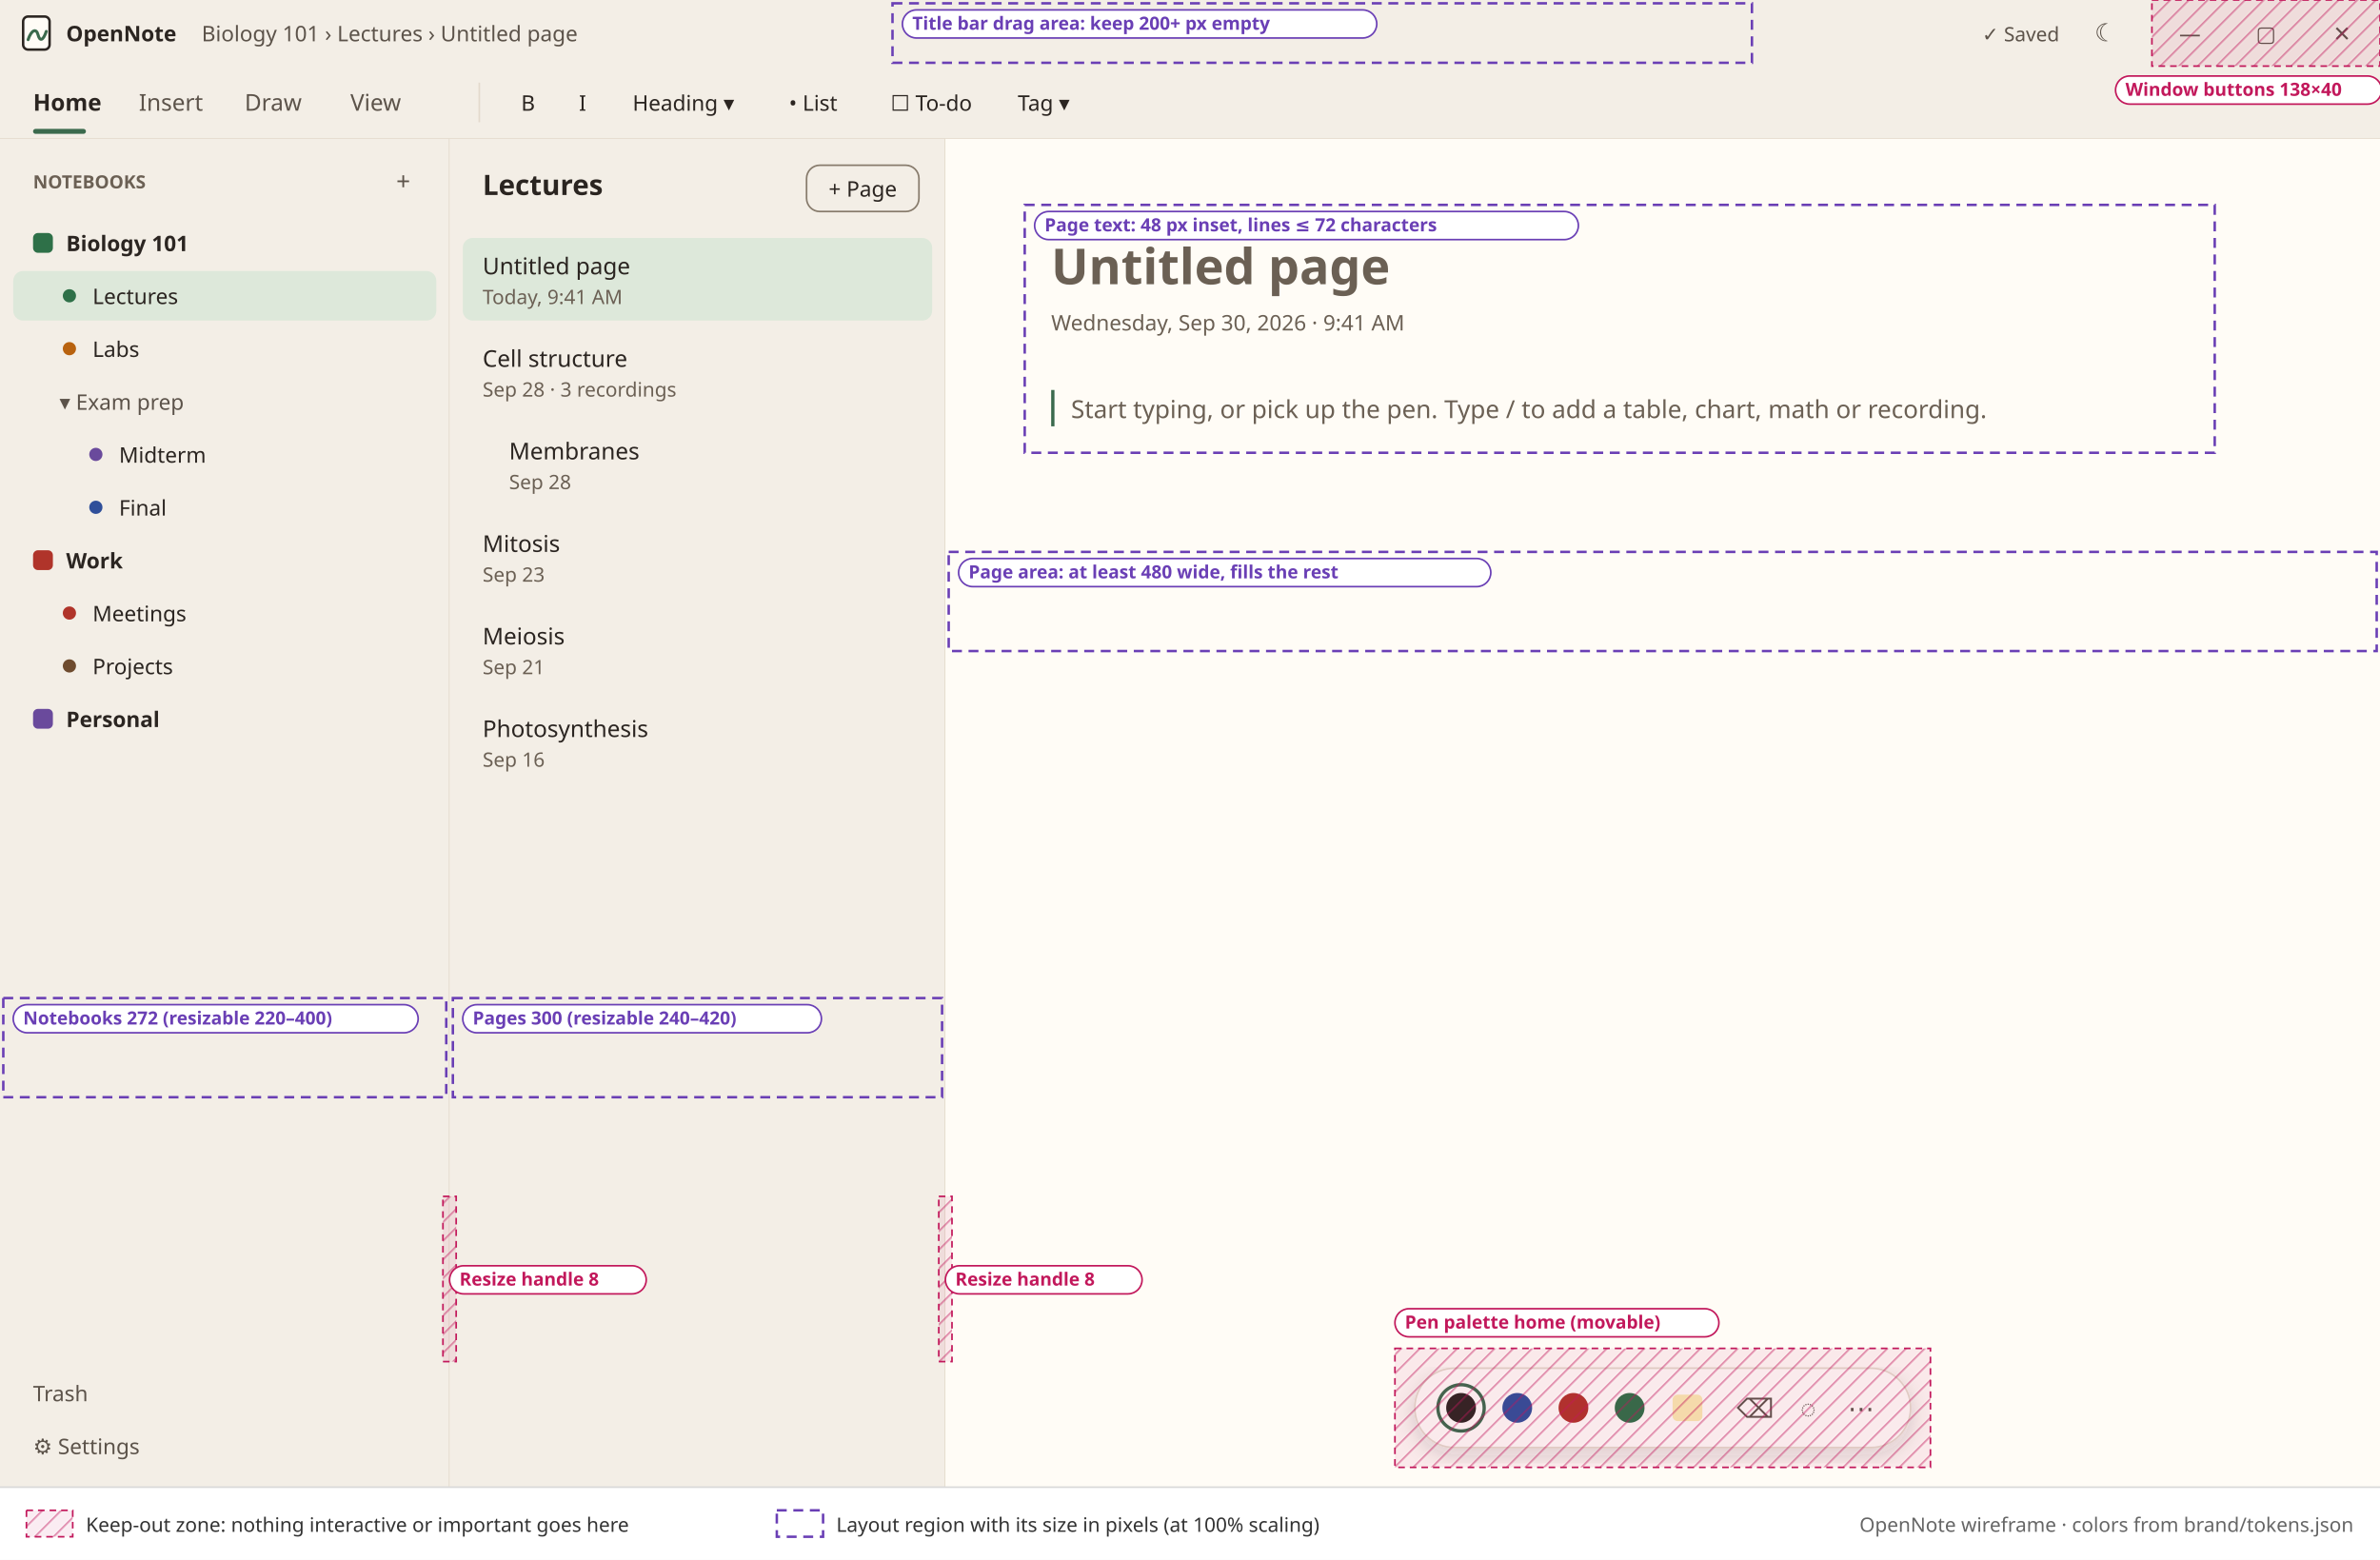
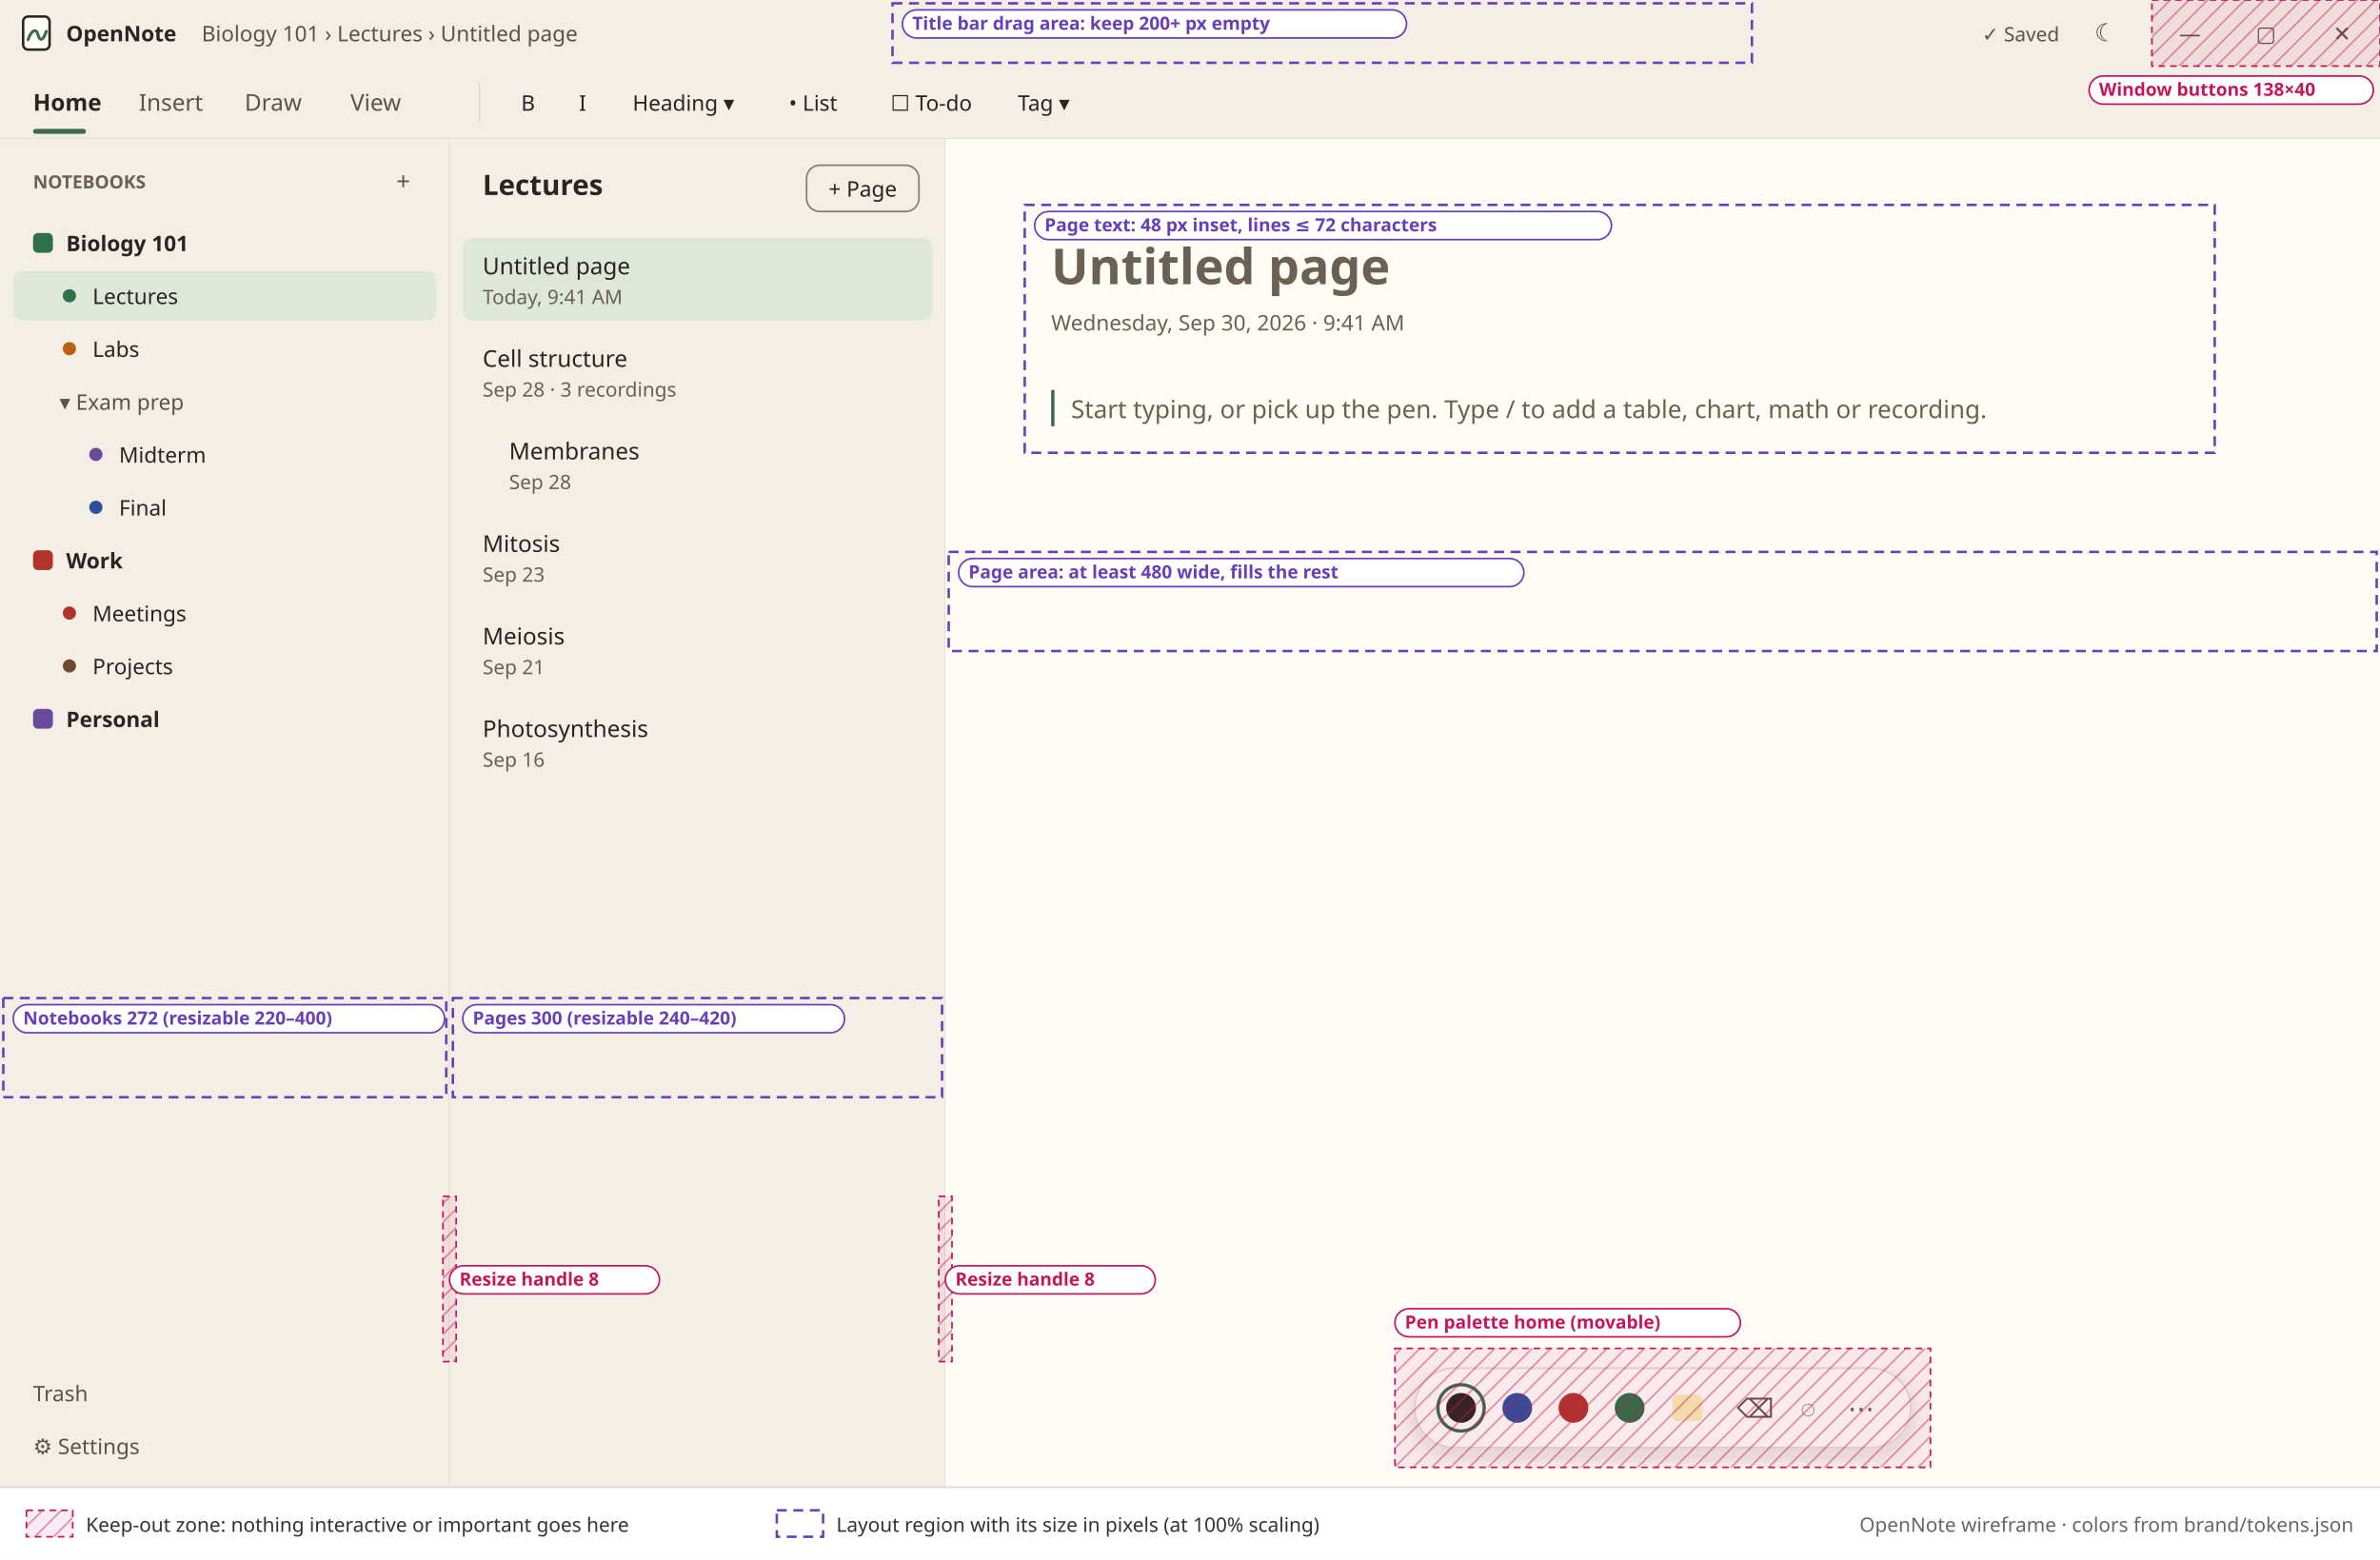
<svg xmlns="http://www.w3.org/2000/svg" viewBox="0 0 1440 944" width="1440" height="944" role="img">
  <defs>
    <pattern id="hatch" width="8" height="8" patternUnits="userSpaceOnUse" patternTransform="rotate(45)">
      <rect width="8" height="8" fill="#C2185B" fill-opacity="0.08" />
      <line x1="0" y1="0" x2="0" y2="8" stroke="#C2185B" stroke-opacity="0.45" stroke-width="2" />
    </pattern>
    <filter id="shadow" x="-10%" y="-10%" width="120%" height="130%">
      <feDropShadow dx="0" dy="4" stdDeviation="6" flood-color="#2B2521" flood-opacity="0.16" />
    </filter>
  </defs>
  <rect x="0" y="0" width="1440" height="900" rx="0" fill="#F3EEE6" />
  <rect x="0" y="0" width="1440" height="40" rx="0" fill="#F3EEE6" />
  <rect x="14" y="10" width="16" height="20" rx="3" fill="#FFFCF6" stroke="#2B2521" stroke-width="1.5" />
  <path d="M17 24c2-6 5-7 6-3s3 4 5-2" fill="none" stroke-linecap="round" stroke-linejoin="round" stroke="#3B6A4D" stroke-width="1.8" />
  <text x="40" y="25" font-size="13" font-weight="600" fill="#2B2521" text-anchor="start" font-family="'Atkinson Hyperlegible Next', 'Segoe UI', system-ui, sans-serif">OpenNote</text>
  <text x="122" y="25" font-size="13" font-weight="400" fill="#5C534A" text-anchor="start" font-family="'Atkinson Hyperlegible Next', 'Segoe UI', system-ui, sans-serif">Biology 101  ›  Lectures  ›  Untitled page</text>
  <text x="1274" y="25" font-size="15" font-weight="400" fill="#5C534A" text-anchor="middle" font-family="'Atkinson Hyperlegible Next', 'Segoe UI', system-ui, sans-serif">☾</text>
  <text x="1246" y="25" font-size="12" font-weight="400" fill="#5C534A" text-anchor="end" font-family="'Atkinson Hyperlegible Next', 'Segoe UI', system-ui, sans-serif">✓ Saved</text>
  <text x="1325" y="25" font-size="13" font-weight="400" fill="#5C534A" text-anchor="middle" font-family="'Atkinson Hyperlegible Next', 'Segoe UI', system-ui, sans-serif">—</text>
  <text x="1371" y="25" font-size="13" font-weight="400" fill="#5C534A" text-anchor="middle" font-family="'Atkinson Hyperlegible Next', 'Segoe UI', system-ui, sans-serif">▢</text>
  <text x="1417" y="25" font-size="13" font-weight="400" fill="#5C534A" text-anchor="middle" font-family="'Atkinson Hyperlegible Next', 'Segoe UI', system-ui, sans-serif">✕</text>
  <rect x="0" y="40" width="1440" height="44" rx="0" fill="#F3EEE6" />
  <line x1="0" y1="84" x2="1440" y2="84" stroke="#E3DACC" />
  <text x="20" y="67" font-size="14" font-weight="600" fill="#2B2521" text-anchor="start" font-family="'Atkinson Hyperlegible Next', 'Segoe UI', system-ui, sans-serif">Home</text>
  <rect x="20" y="78" width="32" height="3" rx="1.5" fill="#3B6A4D" />
  <text x="84" y="67" font-size="14" font-weight="400" fill="#5C534A" text-anchor="start" font-family="'Atkinson Hyperlegible Next', 'Segoe UI', system-ui, sans-serif">Insert</text>
  <text x="148" y="67" font-size="14" font-weight="400" fill="#5C534A" text-anchor="start" font-family="'Atkinson Hyperlegible Next', 'Segoe UI', system-ui, sans-serif">Draw</text>
  <text x="212" y="67" font-size="14" font-weight="400" fill="#5C534A" text-anchor="start" font-family="'Atkinson Hyperlegible Next', 'Segoe UI', system-ui, sans-serif">View</text>
  <line x1="290" y1="50" x2="290" y2="74" stroke="#E3DACC" />
-   <rect x="306" y="48" width="27" height="28" rx="8" fill="none" />
-   <text x="319.5" y="67" font-size="13" font-weight="400" fill="#2B2521" text-anchor="middle" font-family="'Atkinson Hyperlegible Next', 'Segoe UI', system-ui, sans-serif">B</text>
-   <rect x="339" y="48" width="27" height="28" rx="8" fill="none" />
-   <text x="352.5" y="67" font-size="13" font-weight="400" fill="#2B2521" text-anchor="middle" font-family="'Atkinson Hyperlegible Next', 'Segoe UI', system-ui, sans-serif">I</text>
-   <rect x="372" y="48" width="83" height="28" rx="8" fill="none" />
-   <text x="413.5" y="67" font-size="13" font-weight="400" fill="#2B2521" text-anchor="middle" font-family="'Atkinson Hyperlegible Next', 'Segoe UI', system-ui, sans-serif">Heading ▾</text>
-   <rect x="461" y="48" width="62" height="28" rx="8" fill="none" />
-   <text x="492" y="67" font-size="13" font-weight="400" fill="#2B2521" text-anchor="middle" font-family="'Atkinson Hyperlegible Next', 'Segoe UI', system-ui, sans-serif">• List</text>
-   <rect x="529" y="48" width="69" height="28" rx="8" fill="none" />
-   <text x="563.5" y="67" font-size="13" font-weight="400" fill="#2B2521" text-anchor="middle" font-family="'Atkinson Hyperlegible Next', 'Segoe UI', system-ui, sans-serif">☐ To-do</text>
-   <rect x="604" y="48" width="55" height="28" rx="8" fill="none" />
-   <text x="631.5" y="67" font-size="13" font-weight="400" fill="#2B2521" text-anchor="middle" font-family="'Atkinson Hyperlegible Next', 'Segoe UI', system-ui, sans-serif">Tag ▾</text>
+   <g data-fit="6" data-center="both">
+     <rect x="306" y="48" width="27" height="28" rx="8" fill="none" />
+     <text x="319.5" y="67" font-size="13" font-weight="400" fill="#2B2521" text-anchor="middle" font-family="'Atkinson Hyperlegible Next', 'Segoe UI', system-ui, sans-serif">B</text>
+   </g>
+   <g data-fit="6" data-center="both">
+     <rect x="339" y="48" width="27" height="28" rx="8" fill="none" />
+     <text x="352.5" y="67" font-size="13" font-weight="400" fill="#2B2521" text-anchor="middle" font-family="'Atkinson Hyperlegible Next', 'Segoe UI', system-ui, sans-serif">I</text>
+   </g>
+   <g data-fit="6" data-center="both">
+     <rect x="372" y="48" width="83" height="28" rx="8" fill="none" />
+     <text x="413.5" y="67" font-size="13" font-weight="400" fill="#2B2521" text-anchor="middle" font-family="'Atkinson Hyperlegible Next', 'Segoe UI', system-ui, sans-serif">Heading ▾</text>
+   </g>
+   <g data-fit="6" data-center="both">
+     <rect x="461" y="48" width="62" height="28" rx="8" fill="none" />
+     <text x="492" y="67" font-size="13" font-weight="400" fill="#2B2521" text-anchor="middle" font-family="'Atkinson Hyperlegible Next', 'Segoe UI', system-ui, sans-serif">• List</text>
+   </g>
+   <g data-fit="6" data-center="both">
+     <rect x="529" y="48" width="69" height="28" rx="8" fill="none" />
+     <text x="563.5" y="67" font-size="13" font-weight="400" fill="#2B2521" text-anchor="middle" font-family="'Atkinson Hyperlegible Next', 'Segoe UI', system-ui, sans-serif">☐ To-do</text>
+   </g>
+   <g data-fit="6" data-center="both">
+     <rect x="604" y="48" width="55" height="28" rx="8" fill="none" />
+     <text x="631.5" y="67" font-size="13" font-weight="400" fill="#2B2521" text-anchor="middle" font-family="'Atkinson Hyperlegible Next', 'Segoe UI', system-ui, sans-serif">Tag ▾</text>
+   </g>
  <rect x="0" y="84" width="272" height="816" rx="0" fill="#F3EEE6" />
  <line x1="272" y1="84" x2="272" y2="900" stroke="#E3DACC" />
  <text x="20" y="114" font-size="11" font-weight="700" fill="#6B6054" text-anchor="start" font-family="'Atkinson Hyperlegible Next', 'Segoe UI', system-ui, sans-serif">NOTEBOOKS</text>
  <text x="244" y="115" font-size="15" font-weight="400" fill="#5C534A" text-anchor="middle" font-family="'Atkinson Hyperlegible Next', 'Segoe UI', system-ui, sans-serif">+</text>
  <rect x="20" y="141" width="12" height="12" rx="3" fill="#2E7048" />
  <text x="40" y="152" font-size="13" font-weight="600" fill="#2B2521" text-anchor="start" font-family="'Atkinson Hyperlegible Next', 'Segoe UI', system-ui, sans-serif">Biology 101</text>
  <rect x="8" y="164" width="256" height="30" rx="6" fill="#DDE8DA" />
  <circle cx="42" cy="179" r="4" fill="#2E7048" />
  <text x="56" y="184" font-size="13" font-weight="400" fill="#2B2521" text-anchor="start" font-family="'Atkinson Hyperlegible Next', 'Segoe UI', system-ui, sans-serif">Lectures</text>
  <circle cx="42" cy="211" r="4" fill="#B8620F" />
  <text x="56" y="216" font-size="13" font-weight="400" fill="#2B2521" text-anchor="start" font-family="'Atkinson Hyperlegible Next', 'Segoe UI', system-ui, sans-serif">Labs</text>
  <text x="36" y="248" font-size="13" font-weight="400" fill="#5C534A" text-anchor="start" font-family="'Atkinson Hyperlegible Next', 'Segoe UI', system-ui, sans-serif">▾ Exam prep</text>
  <circle cx="58" cy="275" r="4" fill="#6A4A9C" />
  <text x="72" y="280" font-size="13" font-weight="400" fill="#2B2521" text-anchor="start" font-family="'Atkinson Hyperlegible Next', 'Segoe UI', system-ui, sans-serif">Midterm</text>
  <circle cx="58" cy="307" r="4" fill="#2F4F9A" />
  <text x="72" y="312" font-size="13" font-weight="400" fill="#2B2521" text-anchor="start" font-family="'Atkinson Hyperlegible Next', 'Segoe UI', system-ui, sans-serif">Final</text>
  <rect x="20" y="333" width="12" height="12" rx="3" fill="#B0342A" />
  <text x="40" y="344" font-size="13" font-weight="600" fill="#2B2521" text-anchor="start" font-family="'Atkinson Hyperlegible Next', 'Segoe UI', system-ui, sans-serif">Work</text>
  <circle cx="42" cy="371" r="4" fill="#B0342A" />
  <text x="56" y="376" font-size="13" font-weight="400" fill="#2B2521" text-anchor="start" font-family="'Atkinson Hyperlegible Next', 'Segoe UI', system-ui, sans-serif">Meetings</text>
  <circle cx="42" cy="403" r="4" fill="#6E4B2E" />
  <text x="56" y="408" font-size="13" font-weight="400" fill="#2B2521" text-anchor="start" font-family="'Atkinson Hyperlegible Next', 'Segoe UI', system-ui, sans-serif">Projects</text>
  <rect x="20" y="429" width="12" height="12" rx="3" fill="#6A4A9C" />
  <text x="40" y="440" font-size="13" font-weight="600" fill="#2B2521" text-anchor="start" font-family="'Atkinson Hyperlegible Next', 'Segoe UI', system-ui, sans-serif">Personal</text>
  <text x="20" y="848" font-size="13" font-weight="400" fill="#5C534A" text-anchor="start" font-family="'Atkinson Hyperlegible Next', 'Segoe UI', system-ui, sans-serif">Trash</text>
  <text x="20" y="880" font-size="13" font-weight="400" fill="#5C534A" text-anchor="start" font-family="'Atkinson Hyperlegible Next', 'Segoe UI', system-ui, sans-serif">⚙ Settings</text>
  <rect x="272" y="84" width="300" height="816" rx="0" fill="#F3EEE6" />
  <line x1="572" y1="84" x2="572" y2="900" stroke="#E3DACC" />
  <text x="292" y="118" font-size="17" font-weight="600" fill="#2B2521" text-anchor="start" font-family="'Atkinson Hyperlegible Next', 'Segoe UI', system-ui, sans-serif">Lectures</text>
  <rect x="488" y="100" width="68" height="28" rx="8" fill="none" stroke="#877B6C" stroke-width="1" />
  <text x="522" y="119" font-size="13" font-weight="400" fill="#2B2521" text-anchor="middle" font-family="'Atkinson Hyperlegible Next', 'Segoe UI', system-ui, sans-serif">+ Page</text>
  <rect x="280" y="144" width="284" height="50" rx="6" fill="#DDE8DA" />
  <text x="292" y="166" font-size="14" font-weight="500" fill="#2B2521" text-anchor="start" font-family="'Atkinson Hyperlegible Next', 'Segoe UI', system-ui, sans-serif">Untitled page</text>
  <text x="292" y="184" font-size="12" font-weight="400" fill="#6B6054" text-anchor="start" font-family="'Atkinson Hyperlegible Next', 'Segoe UI', system-ui, sans-serif">Today, 9:41 AM</text>
  <text x="292" y="222" font-size="14" font-weight="500" fill="#2B2521" text-anchor="start" font-family="'Atkinson Hyperlegible Next', 'Segoe UI', system-ui, sans-serif">Cell structure</text>
  <text x="292" y="240" font-size="12" font-weight="400" fill="#6B6054" text-anchor="start" font-family="'Atkinson Hyperlegible Next', 'Segoe UI', system-ui, sans-serif">Sep 28 · 3 recordings</text>
  <text x="308" y="278" font-size="14" font-weight="500" fill="#2B2521" text-anchor="start" font-family="'Atkinson Hyperlegible Next', 'Segoe UI', system-ui, sans-serif">Membranes</text>
  <text x="308" y="296" font-size="12" font-weight="400" fill="#6B6054" text-anchor="start" font-family="'Atkinson Hyperlegible Next', 'Segoe UI', system-ui, sans-serif">Sep 28</text>
  <text x="292" y="334" font-size="14" font-weight="500" fill="#2B2521" text-anchor="start" font-family="'Atkinson Hyperlegible Next', 'Segoe UI', system-ui, sans-serif">Mitosis</text>
  <text x="292" y="352" font-size="12" font-weight="400" fill="#6B6054" text-anchor="start" font-family="'Atkinson Hyperlegible Next', 'Segoe UI', system-ui, sans-serif">Sep 23</text>
  <text x="292" y="390" font-size="14" font-weight="500" fill="#2B2521" text-anchor="start" font-family="'Atkinson Hyperlegible Next', 'Segoe UI', system-ui, sans-serif">Meiosis</text>
  <text x="292" y="408" font-size="12" font-weight="400" fill="#6B6054" text-anchor="start" font-family="'Atkinson Hyperlegible Next', 'Segoe UI', system-ui, sans-serif">Sep 21</text>
  <text x="292" y="446" font-size="14" font-weight="500" fill="#2B2521" text-anchor="start" font-family="'Atkinson Hyperlegible Next', 'Segoe UI', system-ui, sans-serif">Photosynthesis</text>
  <text x="292" y="464" font-size="12" font-weight="400" fill="#6B6054" text-anchor="start" font-family="'Atkinson Hyperlegible Next', 'Segoe UI', system-ui, sans-serif">Sep 16</text>
  <rect x="572" y="84" width="868" height="816" rx="0" fill="#FFFCF6" />
  <text x="636" y="172" font-size="30" font-weight="600" fill="#6B6054" text-anchor="start" font-family="'Atkinson Hyperlegible Next', 'Segoe UI', system-ui, sans-serif">Untitled page</text>
  <text x="636" y="200" font-size="13" font-weight="400" fill="#6B6054" text-anchor="start" font-family="'Atkinson Hyperlegible Next', 'Segoe UI', system-ui, sans-serif">Wednesday, Sep 30, 2026 · 9:41 AM</text>
  <rect x="636" y="236" width="2" height="22" rx="0" fill="#3B6A4D" />
  <text x="648" y="253" font-size="15" font-weight="400" fill="#6B6054" text-anchor="start" font-family="'Atkinson Hyperlegible Next', 'Segoe UI', system-ui, sans-serif">Start typing, or pick up the pen. Type / to add a table, chart, math or recording.</text>
  <rect x="856" y="828" width="300" height="48" rx="24" fill="#FFFDF9" stroke="#E3DACC" stroke-width="1" filter="url(#shadow)" />
  <circle cx="884" cy="852" r="14" fill="none" stroke="#3B6A4D" stroke-width="2" />
  <circle cx="884" cy="852" r="9" fill="#2B2521" />
  <circle cx="918" cy="852" r="9" fill="#2F4F9A" />
  <circle cx="952" cy="852" r="9" fill="#B0342A" />
  <circle cx="986" cy="852" r="9" fill="#2E7048" />
  <rect x="1012" y="844" width="18" height="16" rx="3" fill="#F2CF4A66" />
  <text x="1062" y="858" font-size="16" font-weight="400" fill="#5C534A" text-anchor="middle" font-family="'Atkinson Hyperlegible Next', 'Segoe UI', system-ui, sans-serif">⌫</text>
  <text x="1094" y="858" font-size="16" font-weight="400" fill="#5C534A" text-anchor="middle" font-family="'Atkinson Hyperlegible Next', 'Segoe UI', system-ui, sans-serif">◌</text>
  <text x="1126" y="858" font-size="16" font-weight="400" fill="#5C534A" text-anchor="middle" font-family="'Atkinson Hyperlegible Next', 'Segoe UI', system-ui, sans-serif">⋯</text>
-   <rect x="1302" y="0" width="138" height="40" rx="0" fill="url(#hatch)" stroke="#C2185B" stroke-width="1" stroke-dasharray="4 3" />
-   <rect x="1280" y="46" width="161" height="17" rx="8.5" fill="#FFFFFF" stroke="#C2185B" stroke-width="1" />
-   <text x="1286" y="58" font-size="11" font-weight="600" fill="#C2185B" text-anchor="start" font-family="'Atkinson Hyperlegible Next', 'Segoe UI', system-ui, sans-serif">Window buttons 138×40</text>
-   <rect x="540" y="2" width="520" height="36" rx="0" fill="none" stroke="#6A3FB5" stroke-width="1.5" stroke-dasharray="6 4" />
-   <rect x="546" y="6" width="287" height="17" rx="8.5" fill="#FFFFFF" stroke="#6A3FB5" stroke-width="1" />
-   <text x="552" y="18" font-size="11" font-weight="600" fill="#6A3FB5" text-anchor="start" font-family="'Atkinson Hyperlegible Next', 'Segoe UI', system-ui, sans-serif">Title bar drag area: keep 200+ px empty</text>
-   <rect x="2" y="604" width="268" height="60" rx="0" fill="none" stroke="#6A3FB5" stroke-width="1.5" stroke-dasharray="6 4" />
-   <rect x="8" y="608" width="245" height="17" rx="8.5" fill="#FFFFFF" stroke="#6A3FB5" stroke-width="1" />
-   <text x="14" y="620" font-size="11" font-weight="600" fill="#6A3FB5" text-anchor="start" font-family="'Atkinson Hyperlegible Next', 'Segoe UI', system-ui, sans-serif">Notebooks 272 (resizable 220–400)</text>
-   <rect x="268" y="724" width="8" height="100" rx="0" fill="url(#hatch)" stroke="#C2185B" stroke-width="1" stroke-dasharray="4 3" />
-   <rect x="272" y="766" width="119" height="17" rx="8.5" fill="#FFFFFF" stroke="#C2185B" stroke-width="1" />
-   <text x="278" y="778" font-size="11" font-weight="600" fill="#C2185B" text-anchor="start" font-family="'Atkinson Hyperlegible Next', 'Segoe UI', system-ui, sans-serif">Resize handle 8</text>
-   <rect x="568" y="724" width="8" height="100" rx="0" fill="url(#hatch)" stroke="#C2185B" stroke-width="1" stroke-dasharray="4 3" />
-   <rect x="572" y="766" width="119" height="17" rx="8.5" fill="#FFFFFF" stroke="#C2185B" stroke-width="1" />
-   <text x="578" y="778" font-size="11" font-weight="600" fill="#C2185B" text-anchor="start" font-family="'Atkinson Hyperlegible Next', 'Segoe UI', system-ui, sans-serif">Resize handle 8</text>
-   <rect x="274" y="604" width="296" height="60" rx="0" fill="none" stroke="#6A3FB5" stroke-width="1.5" stroke-dasharray="6 4" />
-   <rect x="280" y="608" width="217" height="17" rx="8.5" fill="#FFFFFF" stroke="#6A3FB5" stroke-width="1" />
-   <text x="286" y="620" font-size="11" font-weight="600" fill="#6A3FB5" text-anchor="start" font-family="'Atkinson Hyperlegible Next', 'Segoe UI', system-ui, sans-serif">Pages 300 (resizable 240–420)</text>
-   <rect x="620" y="124" width="720" height="150" rx="0" fill="none" stroke="#6A3FB5" stroke-width="1.5" stroke-dasharray="6 4" />
-   <rect x="626" y="128" width="329" height="17" rx="8.5" fill="#FFFFFF" stroke="#6A3FB5" stroke-width="1" />
-   <text x="632" y="140" font-size="11" font-weight="600" fill="#6A3FB5" text-anchor="start" font-family="'Atkinson Hyperlegible Next', 'Segoe UI', system-ui, sans-serif">Page text: 48 px inset, lines ≤ 72 characters</text>
-   <rect x="574" y="334" width="864" height="60" rx="0" fill="none" stroke="#6A3FB5" stroke-width="1.5" stroke-dasharray="6 4" />
-   <rect x="580" y="338" width="322" height="17" rx="8.5" fill="#FFFFFF" stroke="#6A3FB5" stroke-width="1" />
-   <text x="586" y="350" font-size="11" font-weight="600" fill="#6A3FB5" text-anchor="start" font-family="'Atkinson Hyperlegible Next', 'Segoe UI', system-ui, sans-serif">Page area: at least 480 wide, fills the rest</text>
-   <rect x="844" y="816" width="324" height="72" rx="0" fill="url(#hatch)" stroke="#C2185B" stroke-width="1" stroke-dasharray="4 3" />
-   <rect x="844" y="792" width="196" height="17" rx="8.5" fill="#FFFFFF" stroke="#C2185B" stroke-width="1" />
-   <text x="850" y="804" font-size="11" font-weight="600" fill="#C2185B" text-anchor="start" font-family="'Atkinson Hyperlegible Next', 'Segoe UI', system-ui, sans-serif">Pen palette home (movable)</text>
+   <g pointer-events="none">
+     <rect x="1302" y="0" width="138" height="40" rx="0" fill="url(#hatch)" stroke="#C2185B" stroke-width="1" stroke-dasharray="4 3" />
+   </g>
+   <g data-fit="4" pointer-events="none">
+     <rect x="1264" y="46" width="172" height="17" rx="8.5" fill="#FFFFFF" stroke="#C2185B" stroke-width="1" />
+     <text x="1270" y="58" font-size="11" font-weight="600" fill="#C2185B" text-anchor="start" font-family="'Atkinson Hyperlegible Next', 'Segoe UI', system-ui, sans-serif">Window buttons 138×40</text>
+   </g>
+   <g pointer-events="none">
+     <rect x="540" y="2" width="520" height="36" rx="0" fill="none" stroke="#6A3FB5" stroke-width="1.5" stroke-dasharray="6 4" />
+   </g>
+   <g data-fit="4" pointer-events="none">
+     <rect x="546" y="6" width="305" height="17" rx="8.5" fill="#FFFFFF" stroke="#6A3FB5" stroke-width="1" />
+     <text x="552" y="18" font-size="11" font-weight="600" fill="#6A3FB5" text-anchor="start" font-family="'Atkinson Hyperlegible Next', 'Segoe UI', system-ui, sans-serif">Title bar drag area: keep 200+ px empty</text>
+   </g>
+   <g pointer-events="none">
+     <rect x="2" y="604" width="268" height="60" rx="0" fill="none" stroke="#6A3FB5" stroke-width="1.5" stroke-dasharray="6 4" />
+   </g>
+   <g data-fit="4" pointer-events="none">
+     <rect x="8" y="608" width="261" height="17" rx="8.5" fill="#FFFFFF" stroke="#6A3FB5" stroke-width="1" />
+     <text x="14" y="620" font-size="11" font-weight="600" fill="#6A3FB5" text-anchor="start" font-family="'Atkinson Hyperlegible Next', 'Segoe UI', system-ui, sans-serif">Notebooks 272 (resizable 220–400)</text>
+   </g>
+   <g pointer-events="none">
+     <rect x="268" y="724" width="8" height="100" rx="0" fill="url(#hatch)" stroke="#C2185B" stroke-width="1" stroke-dasharray="4 3" />
+   </g>
+   <g data-fit="4" pointer-events="none">
+     <rect x="272" y="766" width="127" height="17" rx="8.5" fill="#FFFFFF" stroke="#C2185B" stroke-width="1" />
+     <text x="278" y="778" font-size="11" font-weight="600" fill="#C2185B" text-anchor="start" font-family="'Atkinson Hyperlegible Next', 'Segoe UI', system-ui, sans-serif">Resize handle 8</text>
+   </g>
+   <g pointer-events="none">
+     <rect x="568" y="724" width="8" height="100" rx="0" fill="url(#hatch)" stroke="#C2185B" stroke-width="1" stroke-dasharray="4 3" />
+   </g>
+   <g data-fit="4" pointer-events="none">
+     <rect x="572" y="766" width="127" height="17" rx="8.5" fill="#FFFFFF" stroke="#C2185B" stroke-width="1" />
+     <text x="578" y="778" font-size="11" font-weight="600" fill="#C2185B" text-anchor="start" font-family="'Atkinson Hyperlegible Next', 'Segoe UI', system-ui, sans-serif">Resize handle 8</text>
+   </g>
+   <g pointer-events="none">
+     <rect x="274" y="604" width="296" height="60" rx="0" fill="none" stroke="#6A3FB5" stroke-width="1.5" stroke-dasharray="6 4" />
+   </g>
+   <g data-fit="4" pointer-events="none">
+     <rect x="280" y="608" width="231" height="17" rx="8.5" fill="#FFFFFF" stroke="#6A3FB5" stroke-width="1" />
+     <text x="286" y="620" font-size="11" font-weight="600" fill="#6A3FB5" text-anchor="start" font-family="'Atkinson Hyperlegible Next', 'Segoe UI', system-ui, sans-serif">Pages 300 (resizable 240–420)</text>
+   </g>
+   <g pointer-events="none">
+     <rect x="620" y="124" width="720" height="150" rx="0" fill="none" stroke="#6A3FB5" stroke-width="1.5" stroke-dasharray="6 4" />
+   </g>
+   <g data-fit="4" pointer-events="none">
+     <rect x="626" y="128" width="349" height="17" rx="8.5" fill="#FFFFFF" stroke="#6A3FB5" stroke-width="1" />
+     <text x="632" y="140" font-size="11" font-weight="600" fill="#6A3FB5" text-anchor="start" font-family="'Atkinson Hyperlegible Next', 'Segoe UI', system-ui, sans-serif">Page text: 48 px inset, lines ≤ 72 characters</text>
+   </g>
+   <g pointer-events="none">
+     <rect x="574" y="334" width="864" height="60" rx="0" fill="none" stroke="#6A3FB5" stroke-width="1.5" stroke-dasharray="6 4" />
+   </g>
+   <g data-fit="4" pointer-events="none">
+     <rect x="580" y="338" width="342" height="17" rx="8.5" fill="#FFFFFF" stroke="#6A3FB5" stroke-width="1" />
+     <text x="586" y="350" font-size="11" font-weight="600" fill="#6A3FB5" text-anchor="start" font-family="'Atkinson Hyperlegible Next', 'Segoe UI', system-ui, sans-serif">Page area: at least 480 wide, fills the rest</text>
+   </g>
+   <g pointer-events="none">
+     <rect x="844" y="816" width="324" height="72" rx="0" fill="url(#hatch)" stroke="#C2185B" stroke-width="1" stroke-dasharray="4 3" />
+   </g>
+   <g data-fit="4" pointer-events="none">
+     <rect x="844" y="792" width="209" height="17" rx="8.5" fill="#FFFFFF" stroke="#C2185B" stroke-width="1" />
+     <text x="850" y="804" font-size="11" font-weight="600" fill="#C2185B" text-anchor="start" font-family="'Atkinson Hyperlegible Next', 'Segoe UI', system-ui, sans-serif">Pen palette home (movable)</text>
+   </g>
  <rect x="0" y="900" width="1440" height="44" rx="0" fill="#FFFFFF" />
  <line x1="0" y1="900" x2="1440" y2="900" stroke="#D9D9D9" />
  <rect x="16" y="914" width="28" height="16" rx="0" fill="url(#hatch)" stroke="#C2185B" stroke-width="1" stroke-dasharray="4 3" />
  <text x="52" y="927" font-size="12" font-weight="400" fill="#333" text-anchor="start" font-family="'Atkinson Hyperlegible Next', 'Segoe UI', system-ui, sans-serif">Keep-out zone: nothing interactive or important goes here</text>
  <rect x="470" y="914" width="28" height="16" rx="0" fill="none" stroke="#6A3FB5" stroke-width="1.5" stroke-dasharray="6 4" />
  <text x="506" y="927" font-size="12" font-weight="400" fill="#333" text-anchor="start" font-family="'Atkinson Hyperlegible Next', 'Segoe UI', system-ui, sans-serif">Layout region with its size in pixels (at 100% scaling)</text>
  <text x="1424" y="927" font-size="12" font-weight="400" fill="#666" text-anchor="end" font-family="'Atkinson Hyperlegible Next', 'Segoe UI', system-ui, sans-serif">OpenNote wireframe · colors from brand/tokens.json</text>
</svg>
